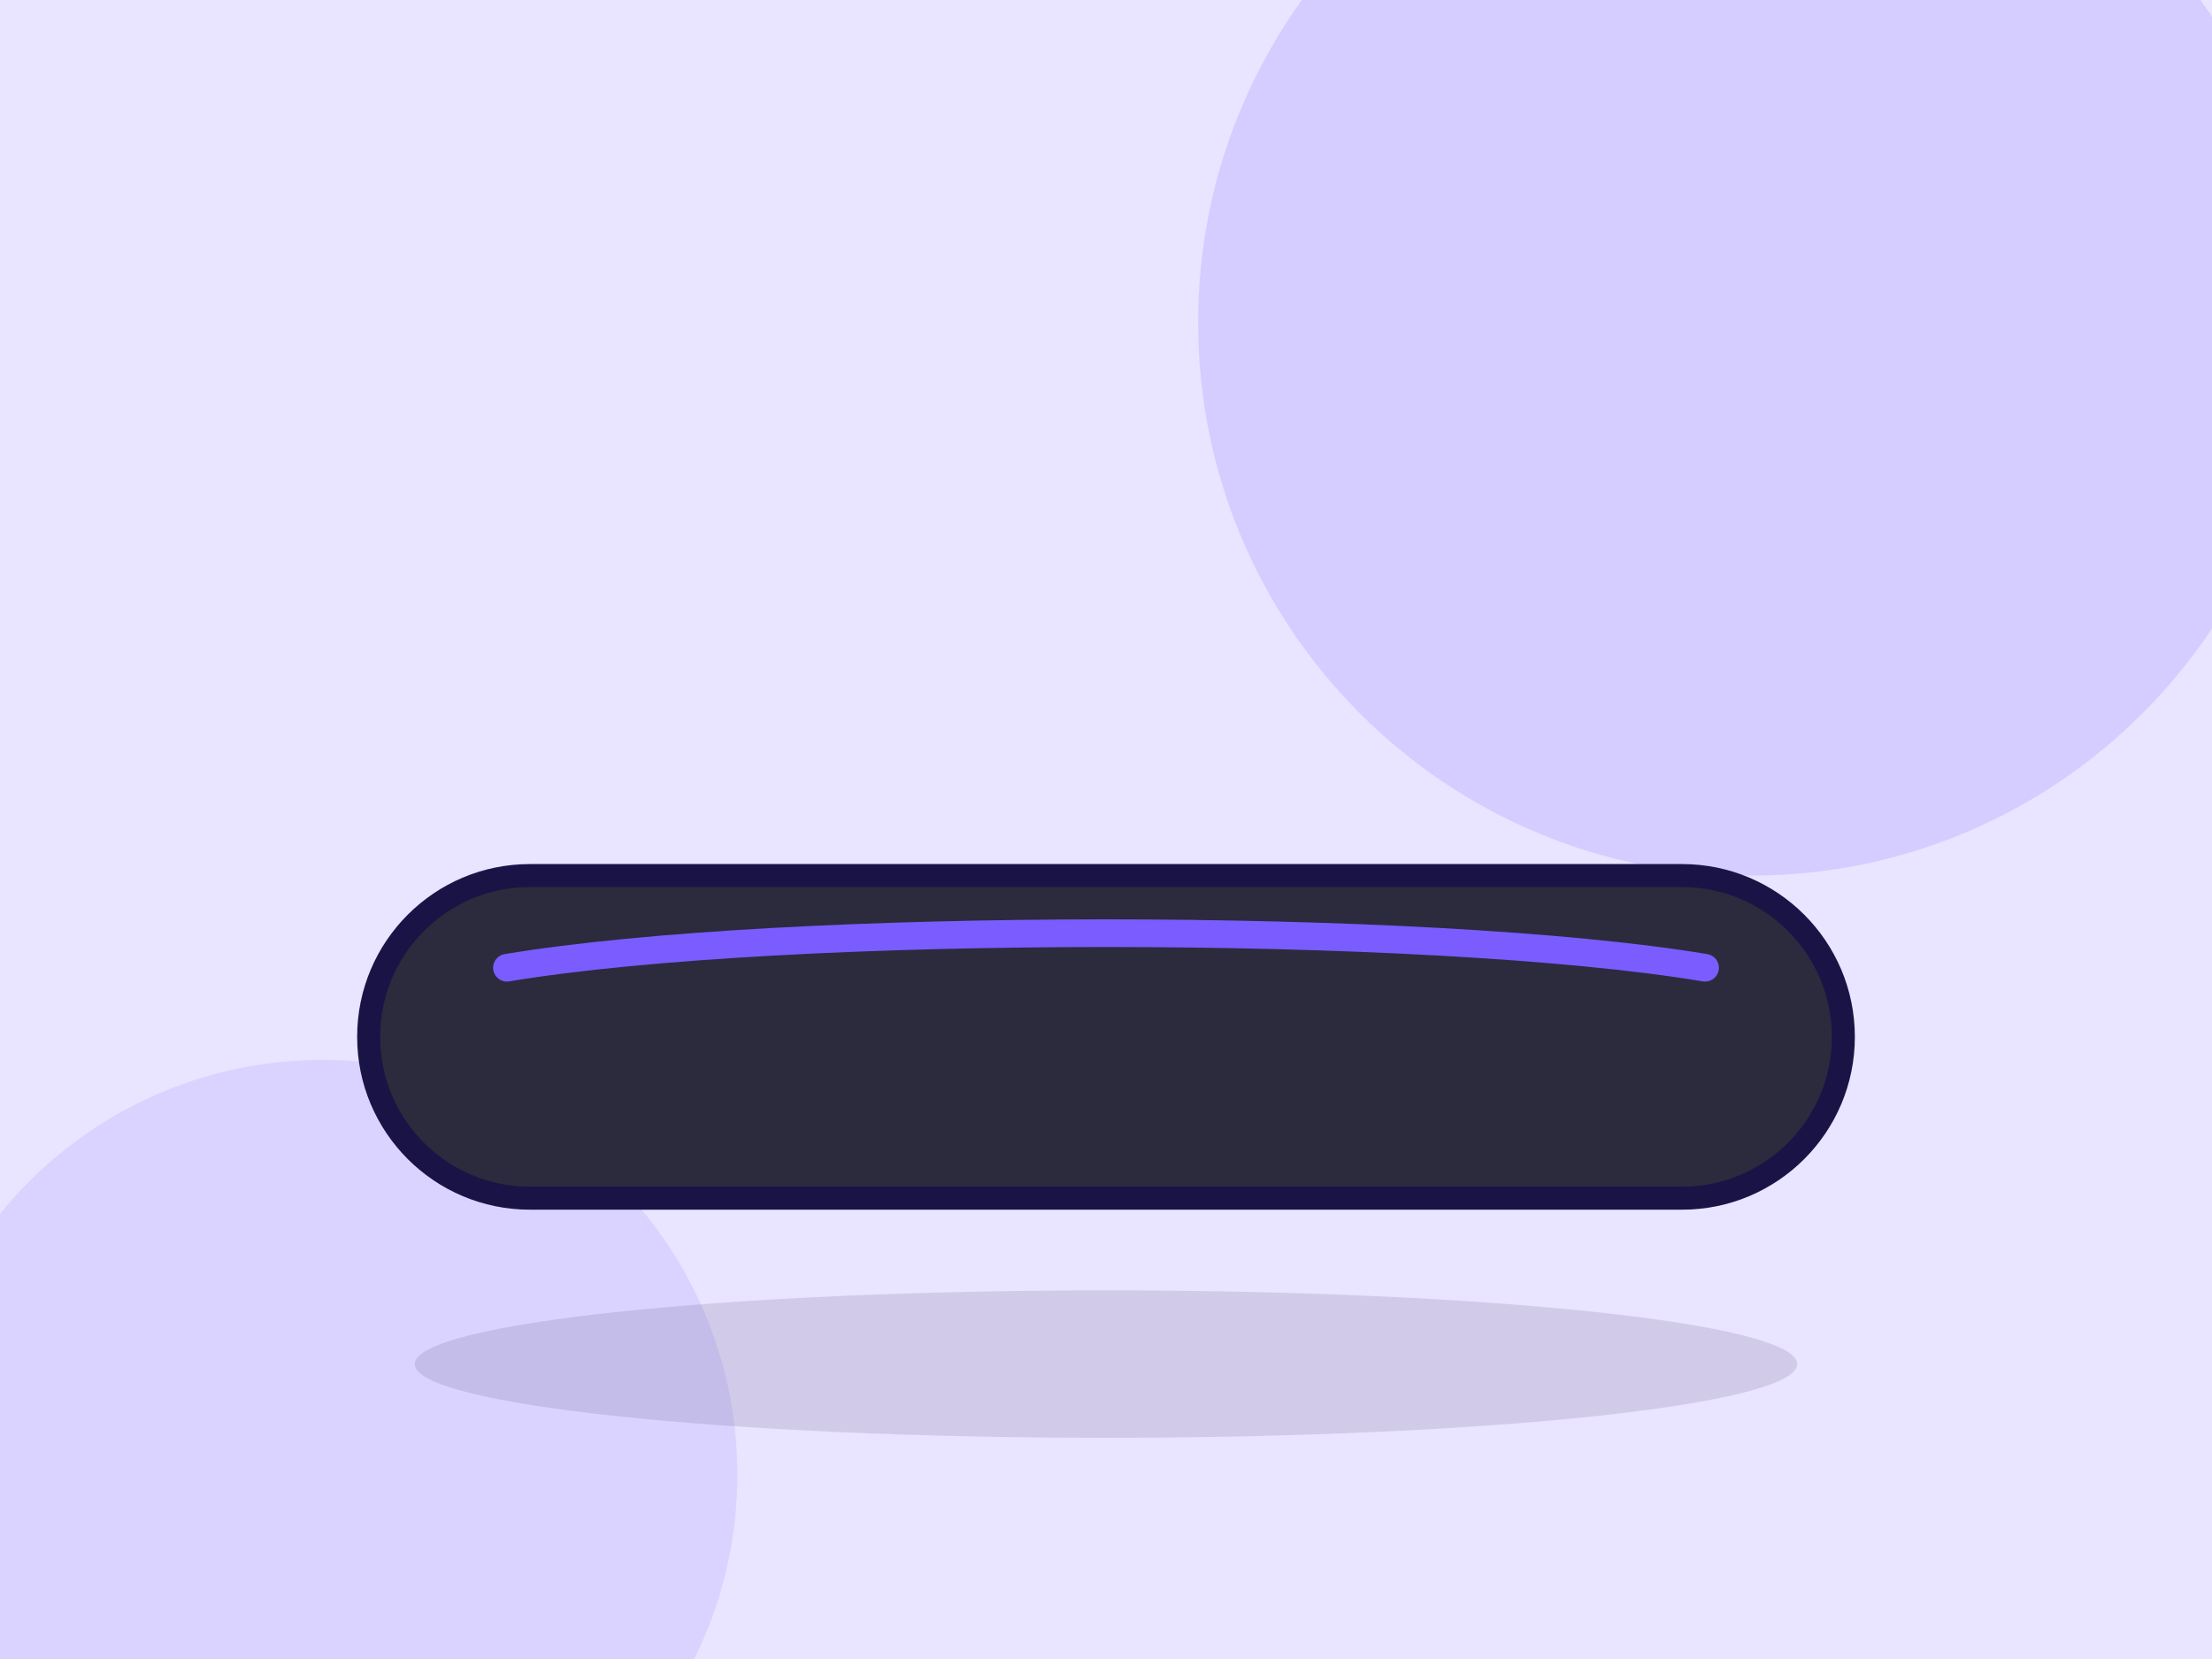
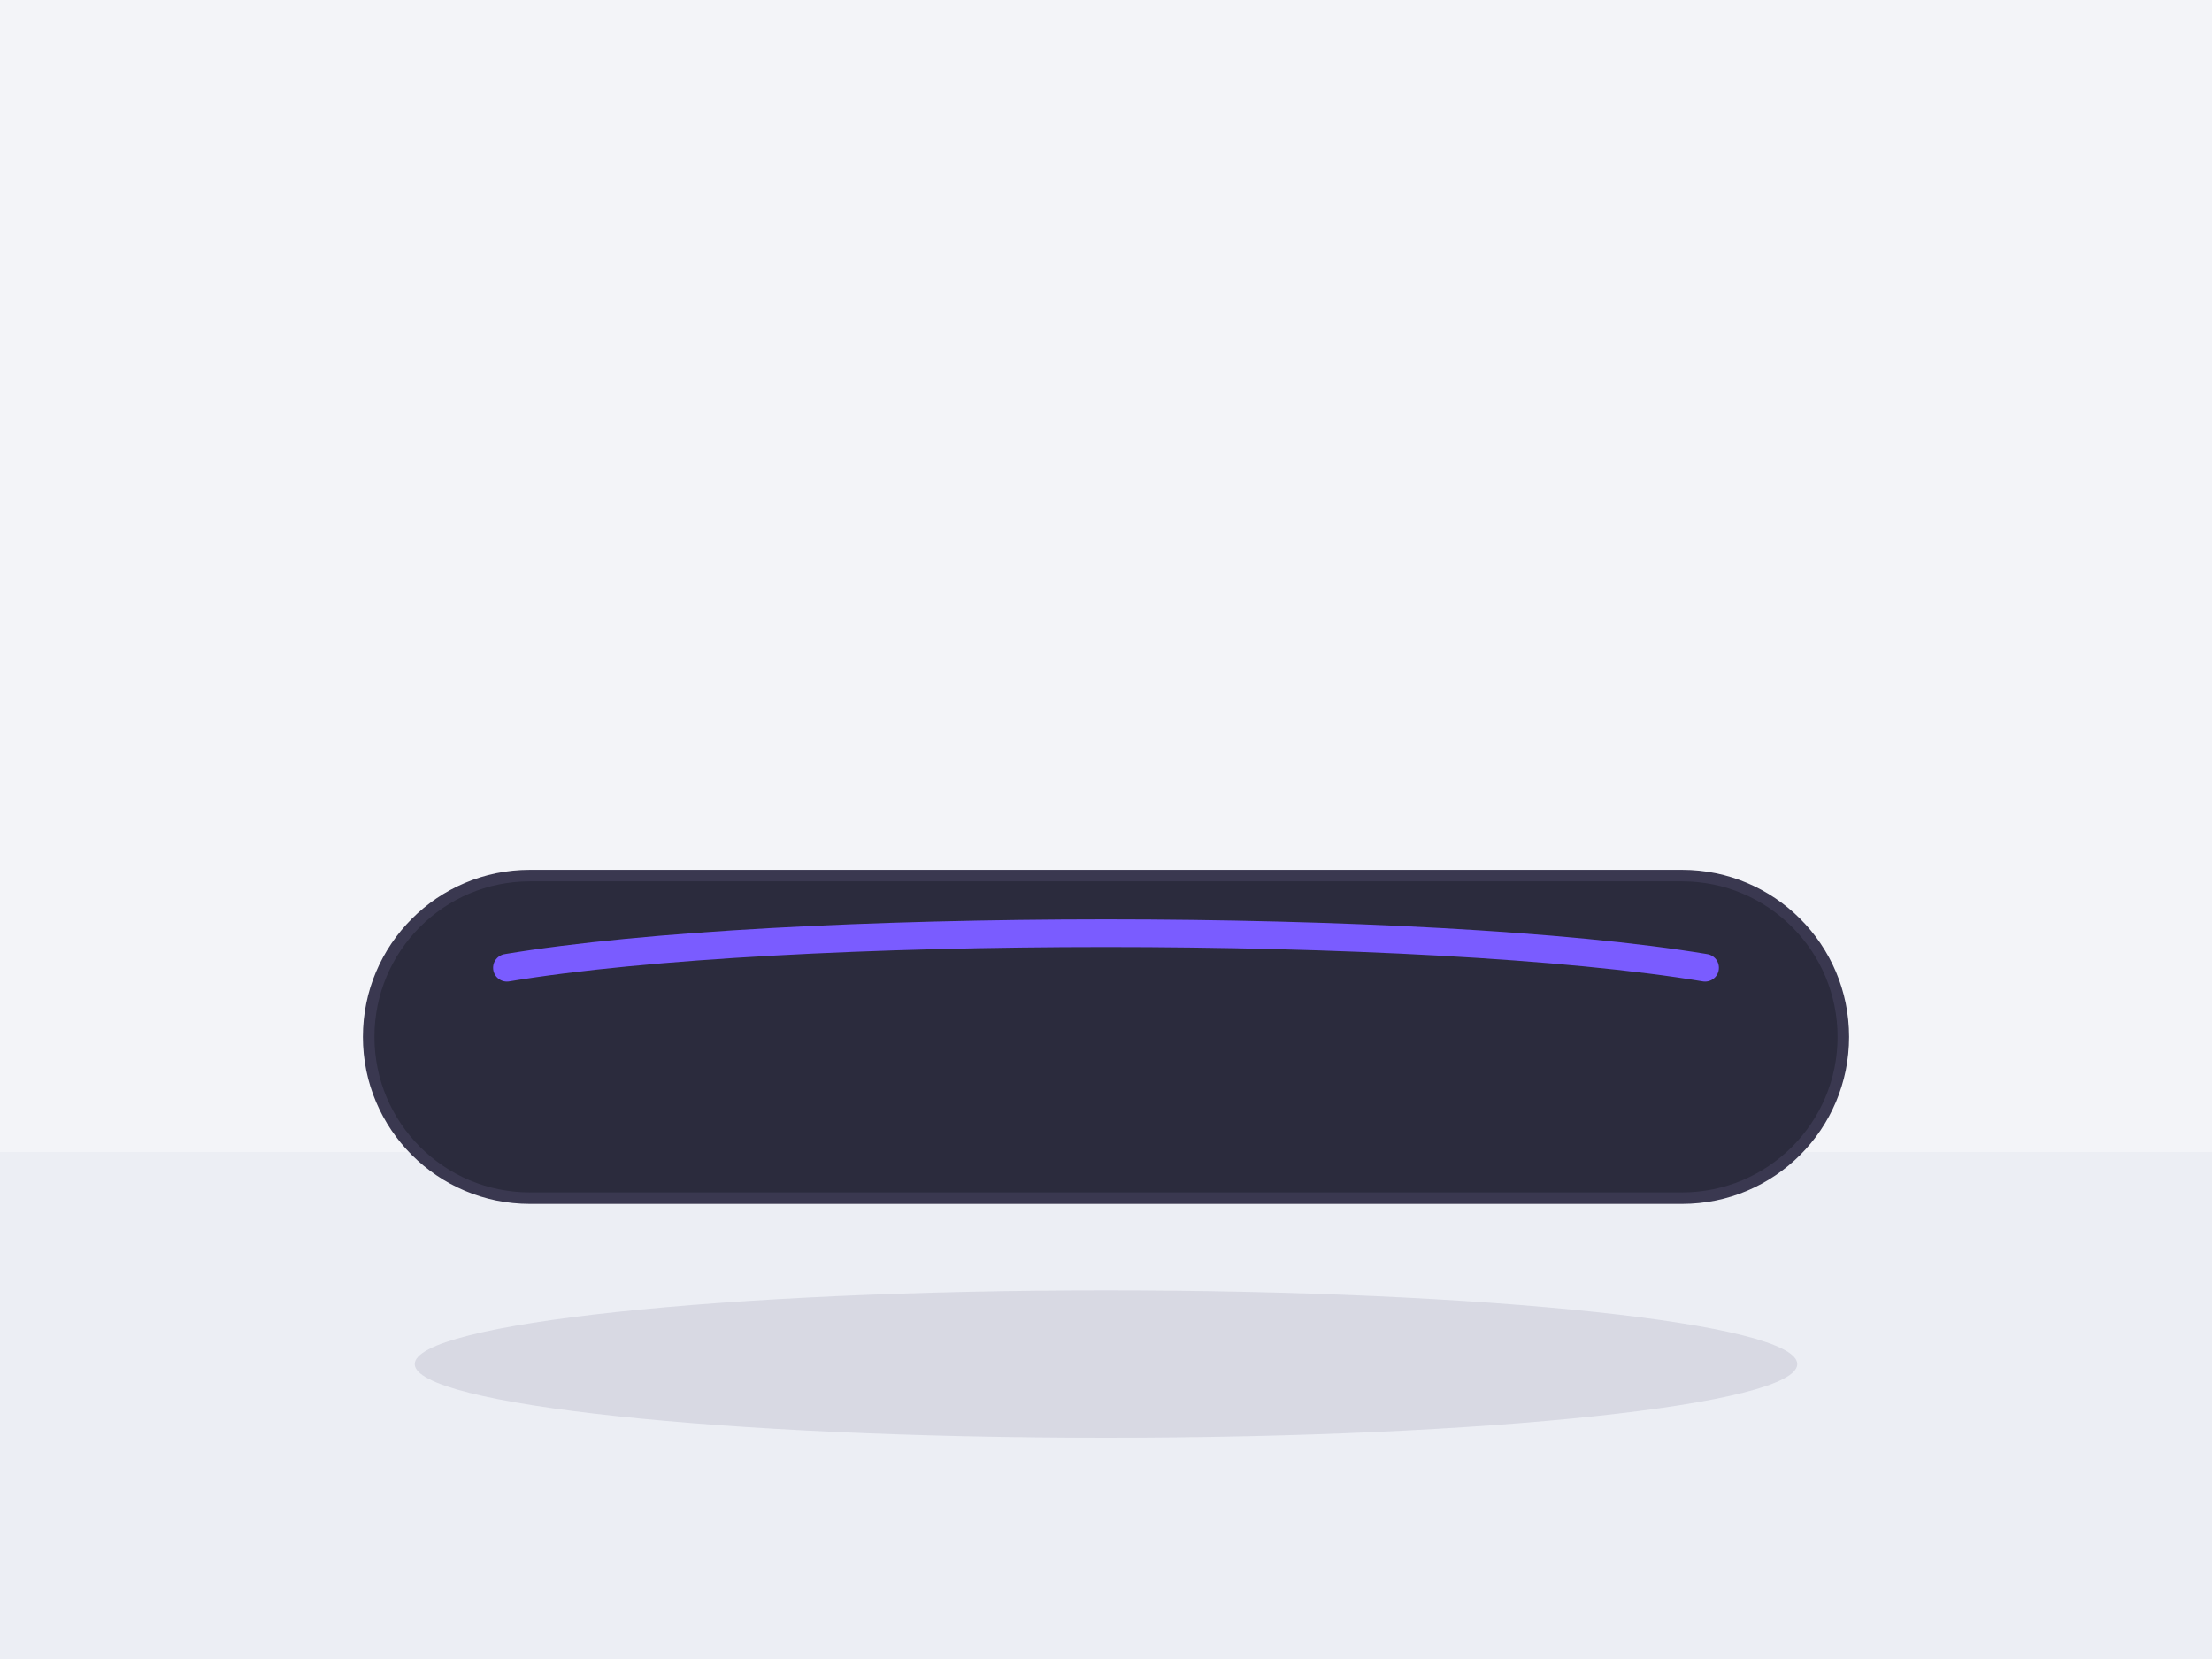
<svg xmlns="http://www.w3.org/2000/svg" viewBox="0 0 480 360">
-   <rect width="480" height="360" fill="#e9e4ff" />
-   <circle cx="380" cy="70" r="120" fill="#c5b8ff" opacity=".55" />
-   <circle cx="70" cy="320" r="90" fill="#c5b8ff" opacity=".4" />
-   <ellipse cx="240" cy="296" rx="150" ry="16" fill="#1a1446" opacity=".12" />
-   <rect x="80" y="190" width="320" height="70" rx="35" fill="#2b2b3d" stroke="#1a1446" stroke-width="5" />
+   <rect width="480" height="360" fill="#f3f4f8" />
+   <rect y="250" width="480" height="110" fill="#eceef4" />
+   <ellipse cx="240" cy="296" rx="150" ry="16" fill="#1a1446" opacity=".10" />
+   <rect x="80" y="190" width="320" height="70" rx="35" fill="#2b2b3d" stroke="#3a3850" stroke-width="2.5" />
  <path d="M110 210c60-10 200-10 260 0" stroke="#7a5cff" stroke-width="6" fill="none" stroke-linecap="round" />
</svg>
